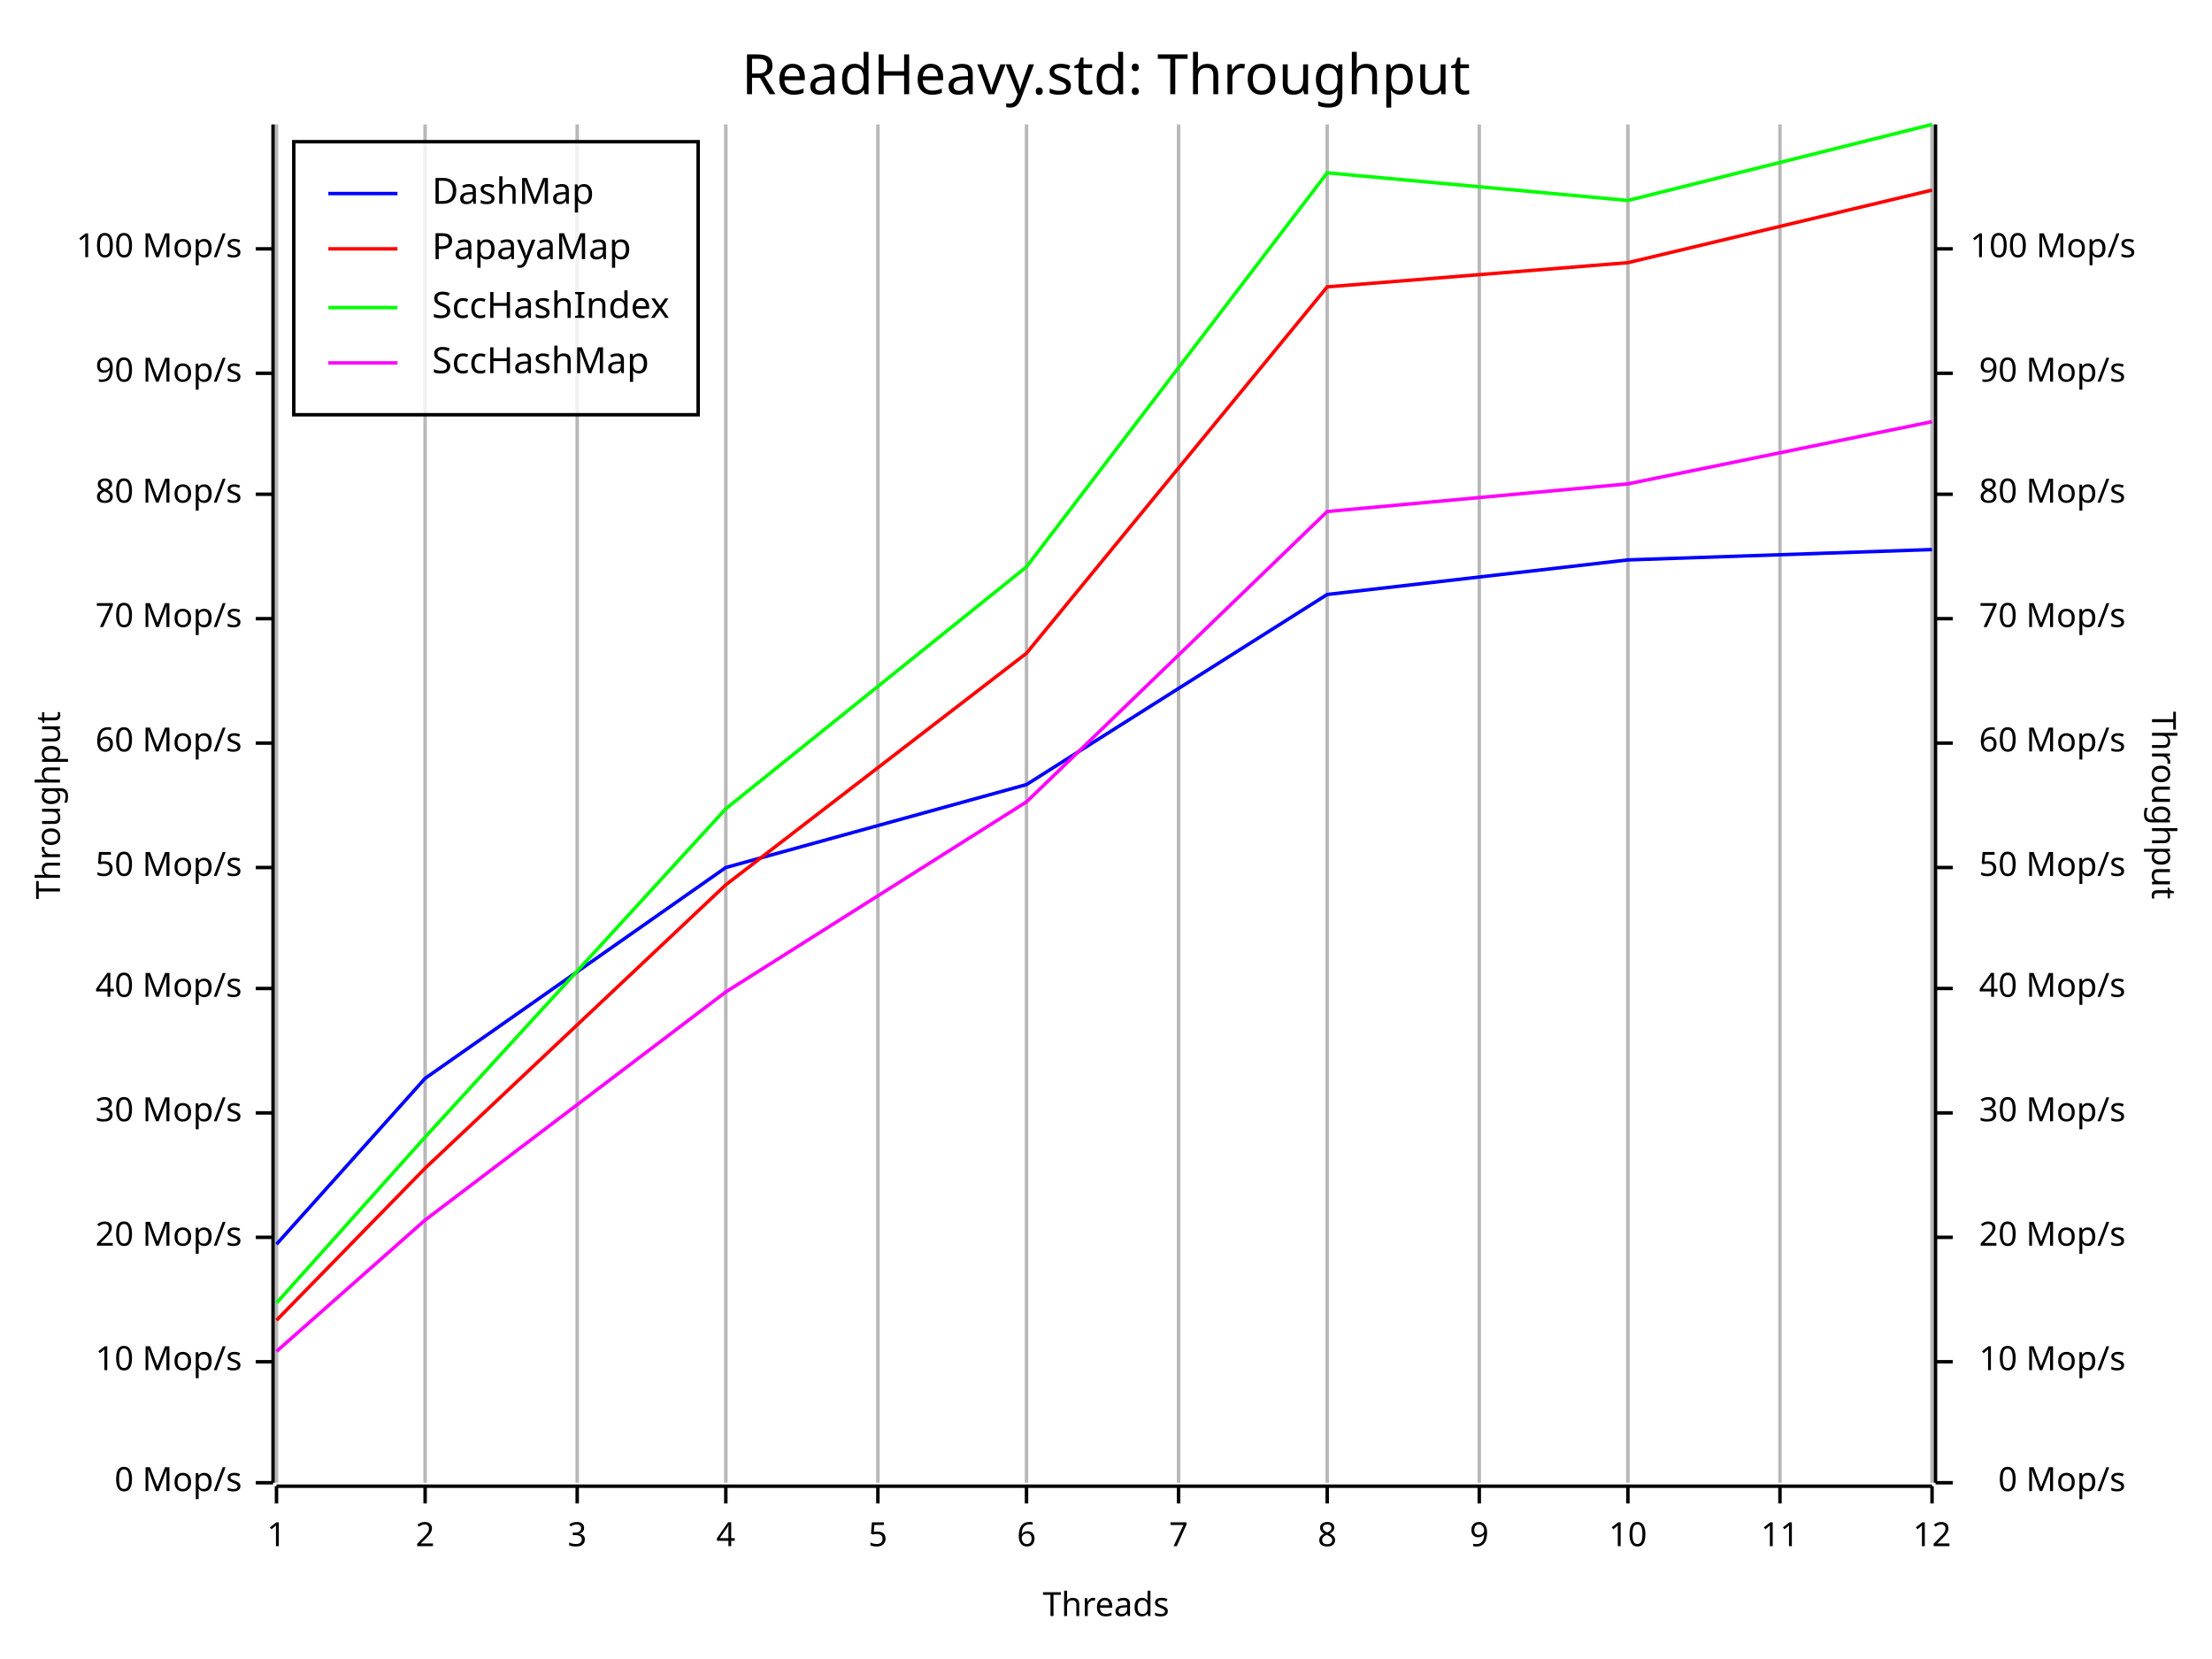
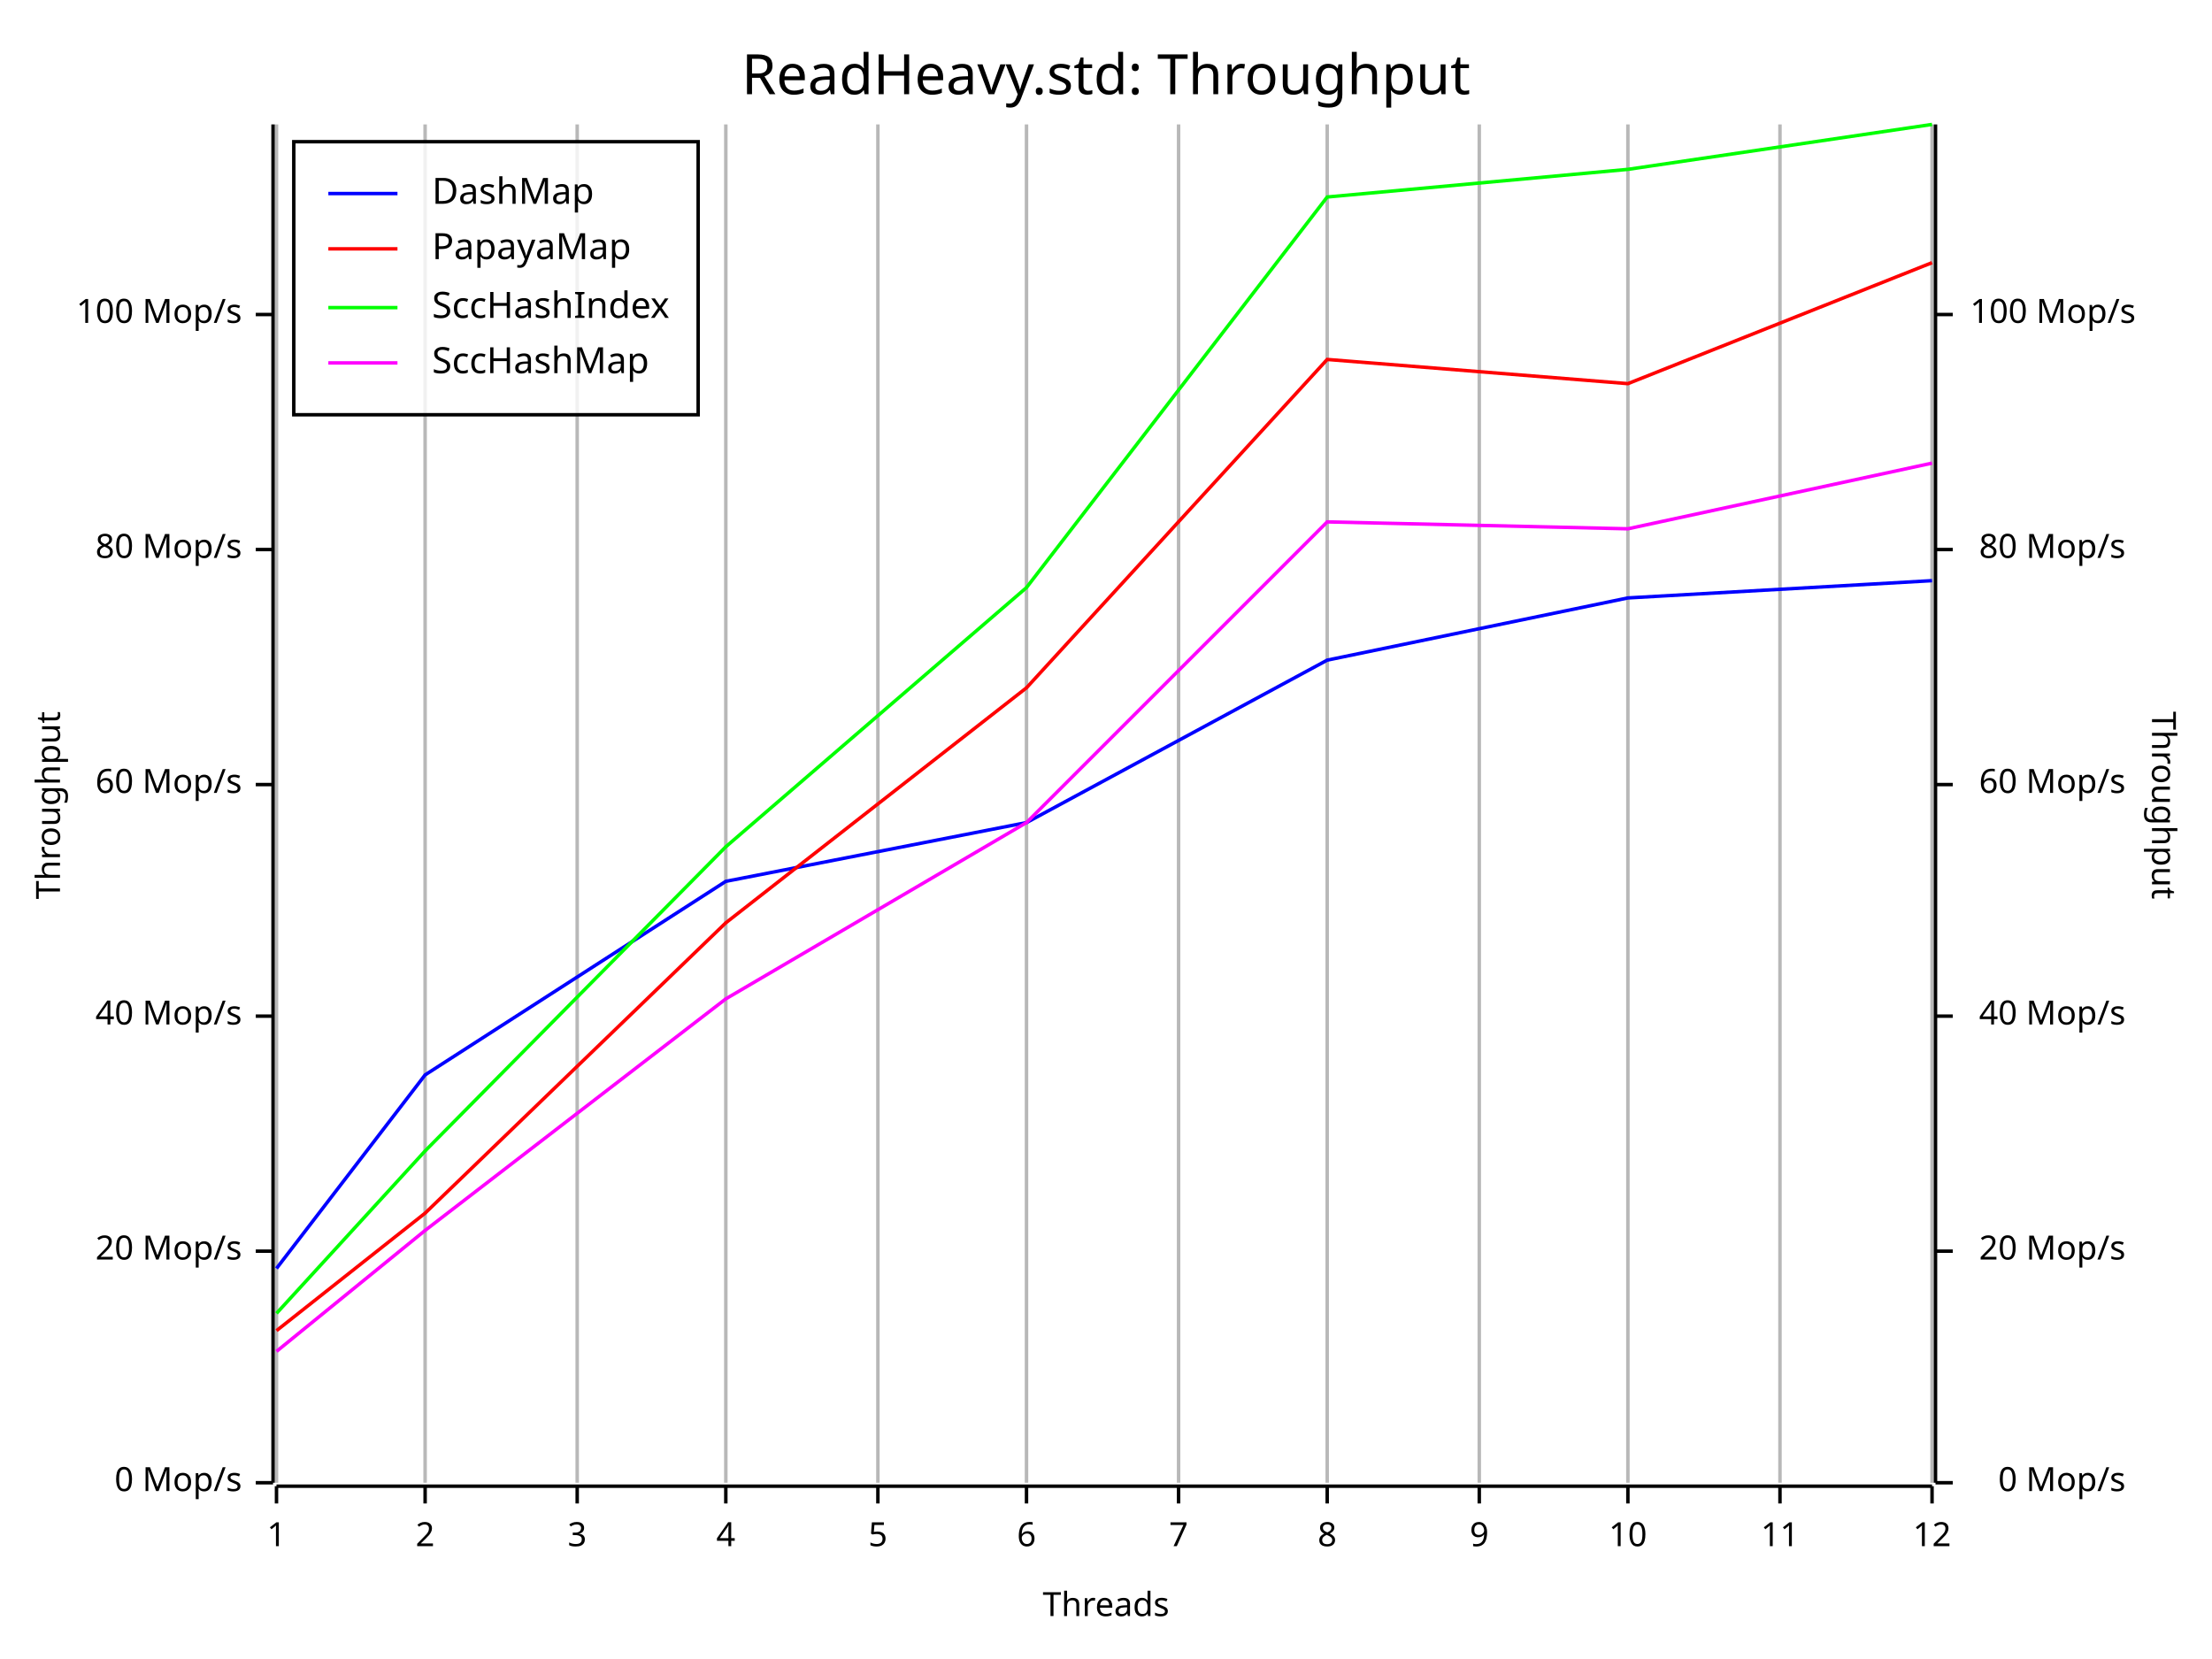
<svg xmlns="http://www.w3.org/2000/svg" width="640" height="480" viewBox="0 0 640 480">
  <rect x="0" y="0" width="640" height="480" opacity="1" fill="#FFFFFF" stroke="none" />
  <text x="320" y="15" dy="0.76em" text-anchor="middle" font-family="Fira Code" font-size="16.129" opacity="1" fill="#000000">
ReadHeavy.std: Throughput
</text>
  <line opacity="0.1" stroke="#000000" stroke-width="1" x1="80" y1="429" x2="80" y2="36" />
  <line opacity="0.1" stroke="#000000" stroke-width="1" x1="123" y1="429" x2="123" y2="36" />
  <line opacity="0.1" stroke="#000000" stroke-width="1" x1="167" y1="429" x2="167" y2="36" />
  <line opacity="0.1" stroke="#000000" stroke-width="1" x1="210" y1="429" x2="210" y2="36" />
  <line opacity="0.1" stroke="#000000" stroke-width="1" x1="254" y1="429" x2="254" y2="36" />
  <line opacity="0.1" stroke="#000000" stroke-width="1" x1="297" y1="429" x2="297" y2="36" />
  <line opacity="0.1" stroke="#000000" stroke-width="1" x1="341" y1="429" x2="341" y2="36" />
  <line opacity="0.1" stroke="#000000" stroke-width="1" x1="384" y1="429" x2="384" y2="36" />
  <line opacity="0.1" stroke="#000000" stroke-width="1" x1="428" y1="429" x2="428" y2="36" />
  <line opacity="0.1" stroke="#000000" stroke-width="1" x1="471" y1="429" x2="471" y2="36" />
  <line opacity="0.1" stroke="#000000" stroke-width="1" x1="515" y1="429" x2="515" y2="36" />
  <line opacity="0.1" stroke="#000000" stroke-width="1" x1="559" y1="429" x2="559" y2="36" />
  <text x="10" y="233" dy="0.76em" text-anchor="middle" font-family="sans-serif" font-size="9.677" opacity="1" fill="#000000" transform="rotate(270, 10, 233)">
Throughput
</text>
  <text x="320" y="470" dy="-0.5ex" text-anchor="middle" font-family="sans-serif" font-size="9.677" opacity="1" fill="#000000">
Threads
</text>
  <text x="630" y="233" dy="0.76em" text-anchor="middle" font-family="sans-serif" font-size="9.677" opacity="1" fill="#000000" transform="rotate(90, 630, 233)">
Throughput
</text>
  <line opacity="0.2" stroke="#000000" stroke-width="1" x1="80" y1="429" x2="80" y2="36" />
  <line opacity="0.2" stroke="#000000" stroke-width="1" x1="123" y1="429" x2="123" y2="36" />
  <line opacity="0.2" stroke="#000000" stroke-width="1" x1="167" y1="429" x2="167" y2="36" />
  <line opacity="0.2" stroke="#000000" stroke-width="1" x1="210" y1="429" x2="210" y2="36" />
  <line opacity="0.2" stroke="#000000" stroke-width="1" x1="254" y1="429" x2="254" y2="36" />
  <line opacity="0.2" stroke="#000000" stroke-width="1" x1="297" y1="429" x2="297" y2="36" />
  <line opacity="0.2" stroke="#000000" stroke-width="1" x1="341" y1="429" x2="341" y2="36" />
  <line opacity="0.2" stroke="#000000" stroke-width="1" x1="384" y1="429" x2="384" y2="36" />
  <line opacity="0.2" stroke="#000000" stroke-width="1" x1="428" y1="429" x2="428" y2="36" />
  <line opacity="0.2" stroke="#000000" stroke-width="1" x1="471" y1="429" x2="471" y2="36" />
  <line opacity="0.2" stroke="#000000" stroke-width="1" x1="515" y1="429" x2="515" y2="36" />
  <line opacity="0.2" stroke="#000000" stroke-width="1" x1="559" y1="429" x2="559" y2="36" />
  <polyline fill="none" opacity="1" stroke="#000000" stroke-width="1" points="79,36 79,429 " />
  <text x="70" y="429" dy="0.5ex" text-anchor="end" font-family="sans-serif" font-size="9.677" opacity="1" fill="#000000">
0 Mop/s
</text>
  <polyline fill="none" opacity="1" stroke="#000000" stroke-width="1" points="74,429 79,429 " />
-   <text x="70" y="394" dy="0.5ex" text-anchor="end" font-family="sans-serif" font-size="9.677" opacity="1" fill="#000000">
- 10 Mop/s
- </text>
-   <polyline fill="none" opacity="1" stroke="#000000" stroke-width="1" points="74,394 79,394 " />
-   <text x="70" y="358" dy="0.5ex" text-anchor="end" font-family="sans-serif" font-size="9.677" opacity="1" fill="#000000">
+   <text x="70" y="362" dy="0.5ex" text-anchor="end" font-family="sans-serif" font-size="9.677" opacity="1" fill="#000000">
20 Mop/s
</text>
-   <polyline fill="none" opacity="1" stroke="#000000" stroke-width="1" points="74,358 79,358 " />
-   <text x="70" y="322" dy="0.5ex" text-anchor="end" font-family="sans-serif" font-size="9.677" opacity="1" fill="#000000">
- 30 Mop/s
- </text>
-   <polyline fill="none" opacity="1" stroke="#000000" stroke-width="1" points="74,322 79,322 " />
-   <text x="70" y="286" dy="0.5ex" text-anchor="end" font-family="sans-serif" font-size="9.677" opacity="1" fill="#000000">
+   <polyline fill="none" opacity="1" stroke="#000000" stroke-width="1" points="74,362 79,362 " />
+   <text x="70" y="294" dy="0.5ex" text-anchor="end" font-family="sans-serif" font-size="9.677" opacity="1" fill="#000000">
40 Mop/s
</text>
-   <polyline fill="none" opacity="1" stroke="#000000" stroke-width="1" points="74,286 79,286 " />
-   <text x="70" y="251" dy="0.5ex" text-anchor="end" font-family="sans-serif" font-size="9.677" opacity="1" fill="#000000">
- 50 Mop/s
- </text>
-   <polyline fill="none" opacity="1" stroke="#000000" stroke-width="1" points="74,251 79,251 " />
-   <text x="70" y="215" dy="0.5ex" text-anchor="end" font-family="sans-serif" font-size="9.677" opacity="1" fill="#000000">
+   <polyline fill="none" opacity="1" stroke="#000000" stroke-width="1" points="74,294 79,294 " />
+   <text x="70" y="227" dy="0.5ex" text-anchor="end" font-family="sans-serif" font-size="9.677" opacity="1" fill="#000000">
60 Mop/s
</text>
-   <polyline fill="none" opacity="1" stroke="#000000" stroke-width="1" points="74,215 79,215 " />
-   <text x="70" y="179" dy="0.5ex" text-anchor="end" font-family="sans-serif" font-size="9.677" opacity="1" fill="#000000">
- 70 Mop/s
- </text>
-   <polyline fill="none" opacity="1" stroke="#000000" stroke-width="1" points="74,179 79,179 " />
-   <text x="70" y="143" dy="0.5ex" text-anchor="end" font-family="sans-serif" font-size="9.677" opacity="1" fill="#000000">
+   <polyline fill="none" opacity="1" stroke="#000000" stroke-width="1" points="74,227 79,227 " />
+   <text x="70" y="159" dy="0.5ex" text-anchor="end" font-family="sans-serif" font-size="9.677" opacity="1" fill="#000000">
80 Mop/s
</text>
-   <polyline fill="none" opacity="1" stroke="#000000" stroke-width="1" points="74,143 79,143 " />
-   <text x="70" y="108" dy="0.5ex" text-anchor="end" font-family="sans-serif" font-size="9.677" opacity="1" fill="#000000">
- 90 Mop/s
- </text>
-   <polyline fill="none" opacity="1" stroke="#000000" stroke-width="1" points="74,108 79,108 " />
-   <text x="70" y="72" dy="0.5ex" text-anchor="end" font-family="sans-serif" font-size="9.677" opacity="1" fill="#000000">
+   <polyline fill="none" opacity="1" stroke="#000000" stroke-width="1" points="74,159 79,159 " />
+   <text x="70" y="91" dy="0.5ex" text-anchor="end" font-family="sans-serif" font-size="9.677" opacity="1" fill="#000000">
100 Mop/s
</text>
-   <polyline fill="none" opacity="1" stroke="#000000" stroke-width="1" points="74,72 79,72 " />
+   <polyline fill="none" opacity="1" stroke="#000000" stroke-width="1" points="74,91 79,91 " />
  <polyline fill="none" opacity="1" stroke="#000000" stroke-width="1" points="80,430 559,430 " />
  <text x="80" y="440" dy="0.76em" text-anchor="middle" font-family="sans-serif" font-size="9.677" opacity="1" fill="#000000">
1
</text>
  <polyline fill="none" opacity="1" stroke="#000000" stroke-width="1" points="80,430 80,435 " />
  <text x="123" y="440" dy="0.76em" text-anchor="middle" font-family="sans-serif" font-size="9.677" opacity="1" fill="#000000">
2
</text>
  <polyline fill="none" opacity="1" stroke="#000000" stroke-width="1" points="123,430 123,435 " />
  <text x="167" y="440" dy="0.76em" text-anchor="middle" font-family="sans-serif" font-size="9.677" opacity="1" fill="#000000">
3
</text>
  <polyline fill="none" opacity="1" stroke="#000000" stroke-width="1" points="167,430 167,435 " />
  <text x="210" y="440" dy="0.76em" text-anchor="middle" font-family="sans-serif" font-size="9.677" opacity="1" fill="#000000">
4
</text>
  <polyline fill="none" opacity="1" stroke="#000000" stroke-width="1" points="210,430 210,435 " />
  <text x="254" y="440" dy="0.76em" text-anchor="middle" font-family="sans-serif" font-size="9.677" opacity="1" fill="#000000">
5
</text>
  <polyline fill="none" opacity="1" stroke="#000000" stroke-width="1" points="254,430 254,435 " />
  <text x="297" y="440" dy="0.76em" text-anchor="middle" font-family="sans-serif" font-size="9.677" opacity="1" fill="#000000">
6
</text>
  <polyline fill="none" opacity="1" stroke="#000000" stroke-width="1" points="297,430 297,435 " />
  <text x="341" y="440" dy="0.76em" text-anchor="middle" font-family="sans-serif" font-size="9.677" opacity="1" fill="#000000">
7
</text>
  <polyline fill="none" opacity="1" stroke="#000000" stroke-width="1" points="341,430 341,435 " />
  <text x="384" y="440" dy="0.76em" text-anchor="middle" font-family="sans-serif" font-size="9.677" opacity="1" fill="#000000">
8
</text>
  <polyline fill="none" opacity="1" stroke="#000000" stroke-width="1" points="384,430 384,435 " />
  <text x="428" y="440" dy="0.76em" text-anchor="middle" font-family="sans-serif" font-size="9.677" opacity="1" fill="#000000">
9
</text>
  <polyline fill="none" opacity="1" stroke="#000000" stroke-width="1" points="428,430 428,435 " />
  <text x="471" y="440" dy="0.76em" text-anchor="middle" font-family="sans-serif" font-size="9.677" opacity="1" fill="#000000">
10
</text>
  <polyline fill="none" opacity="1" stroke="#000000" stroke-width="1" points="471,430 471,435 " />
  <text x="515" y="440" dy="0.76em" text-anchor="middle" font-family="sans-serif" font-size="9.677" opacity="1" fill="#000000">
11
</text>
  <polyline fill="none" opacity="1" stroke="#000000" stroke-width="1" points="515,430 515,435 " />
  <text x="559" y="440" dy="0.76em" text-anchor="middle" font-family="sans-serif" font-size="9.677" opacity="1" fill="#000000">
12
</text>
  <polyline fill="none" opacity="1" stroke="#000000" stroke-width="1" points="559,430 559,435 " />
  <polyline fill="none" opacity="1" stroke="#000000" stroke-width="1" points="560,36 560,429 " />
  <text x="615" y="429" dy="0.5ex" text-anchor="end" font-family="sans-serif" font-size="9.677" opacity="1" fill="#000000">
0 Mop/s
</text>
  <polyline fill="none" opacity="1" stroke="#000000" stroke-width="1" points="560,429 565,429 " />
-   <text x="615" y="394" dy="0.5ex" text-anchor="end" font-family="sans-serif" font-size="9.677" opacity="1" fill="#000000">
- 10 Mop/s
- </text>
-   <polyline fill="none" opacity="1" stroke="#000000" stroke-width="1" points="560,394 565,394 " />
-   <text x="615" y="358" dy="0.5ex" text-anchor="end" font-family="sans-serif" font-size="9.677" opacity="1" fill="#000000">
+   <text x="615" y="362" dy="0.5ex" text-anchor="end" font-family="sans-serif" font-size="9.677" opacity="1" fill="#000000">
20 Mop/s
</text>
-   <polyline fill="none" opacity="1" stroke="#000000" stroke-width="1" points="560,358 565,358 " />
-   <text x="615" y="322" dy="0.5ex" text-anchor="end" font-family="sans-serif" font-size="9.677" opacity="1" fill="#000000">
- 30 Mop/s
- </text>
-   <polyline fill="none" opacity="1" stroke="#000000" stroke-width="1" points="560,322 565,322 " />
-   <text x="615" y="286" dy="0.5ex" text-anchor="end" font-family="sans-serif" font-size="9.677" opacity="1" fill="#000000">
+   <polyline fill="none" opacity="1" stroke="#000000" stroke-width="1" points="560,362 565,362 " />
+   <text x="615" y="294" dy="0.5ex" text-anchor="end" font-family="sans-serif" font-size="9.677" opacity="1" fill="#000000">
40 Mop/s
</text>
-   <polyline fill="none" opacity="1" stroke="#000000" stroke-width="1" points="560,286 565,286 " />
-   <text x="615" y="251" dy="0.5ex" text-anchor="end" font-family="sans-serif" font-size="9.677" opacity="1" fill="#000000">
- 50 Mop/s
- </text>
-   <polyline fill="none" opacity="1" stroke="#000000" stroke-width="1" points="560,251 565,251 " />
-   <text x="615" y="215" dy="0.5ex" text-anchor="end" font-family="sans-serif" font-size="9.677" opacity="1" fill="#000000">
+   <polyline fill="none" opacity="1" stroke="#000000" stroke-width="1" points="560,294 565,294 " />
+   <text x="615" y="227" dy="0.5ex" text-anchor="end" font-family="sans-serif" font-size="9.677" opacity="1" fill="#000000">
60 Mop/s
</text>
-   <polyline fill="none" opacity="1" stroke="#000000" stroke-width="1" points="560,215 565,215 " />
-   <text x="615" y="179" dy="0.5ex" text-anchor="end" font-family="sans-serif" font-size="9.677" opacity="1" fill="#000000">
- 70 Mop/s
- </text>
-   <polyline fill="none" opacity="1" stroke="#000000" stroke-width="1" points="560,179 565,179 " />
-   <text x="615" y="143" dy="0.5ex" text-anchor="end" font-family="sans-serif" font-size="9.677" opacity="1" fill="#000000">
+   <polyline fill="none" opacity="1" stroke="#000000" stroke-width="1" points="560,227 565,227 " />
+   <text x="615" y="159" dy="0.5ex" text-anchor="end" font-family="sans-serif" font-size="9.677" opacity="1" fill="#000000">
80 Mop/s
</text>
-   <polyline fill="none" opacity="1" stroke="#000000" stroke-width="1" points="560,143 565,143 " />
-   <text x="615" y="108" dy="0.5ex" text-anchor="end" font-family="sans-serif" font-size="9.677" opacity="1" fill="#000000">
- 90 Mop/s
- </text>
-   <polyline fill="none" opacity="1" stroke="#000000" stroke-width="1" points="560,108 565,108 " />
-   <text x="570" y="72" dy="0.5ex" text-anchor="start" font-family="sans-serif" font-size="9.677" opacity="1" fill="#000000">
+   <polyline fill="none" opacity="1" stroke="#000000" stroke-width="1" points="560,159 565,159 " />
+   <text x="570" y="91" dy="0.5ex" text-anchor="start" font-family="sans-serif" font-size="9.677" opacity="1" fill="#000000">
100 Mop/s
</text>
-   <polyline fill="none" opacity="1" stroke="#000000" stroke-width="1" points="560,72 565,72 " />
-   <polyline fill="none" opacity="1" stroke="#0000FF" stroke-width="1" points="80,360 123,312 210,251 297,227 384,172 471,162 559,159 " />
-   <polyline fill="none" opacity="1" stroke="#FF0000" stroke-width="1" points="80,382 123,338 210,256 297,189 384,83 471,76 559,55 " />
-   <polyline fill="none" opacity="1" stroke="#00FF00" stroke-width="1" points="80,377 123,329 210,234 297,164 384,50 471,58 559,36 " />
-   <polyline fill="none" opacity="1" stroke="#FF00FF" stroke-width="1" points="80,391 123,353 210,287 297,232 384,148 471,140 559,122 " />
+   <polyline fill="none" opacity="1" stroke="#000000" stroke-width="1" points="560,91 565,91 " />
+   <polyline fill="none" opacity="1" stroke="#0000FF" stroke-width="1" points="80,367 123,311 210,255 297,238 384,191 471,173 559,168 " />
+   <polyline fill="none" opacity="1" stroke="#FF0000" stroke-width="1" points="80,385 123,351 210,267 297,199 384,104 471,111 559,76 " />
+   <polyline fill="none" opacity="1" stroke="#00FF00" stroke-width="1" points="80,380 123,333 210,245 297,170 384,57 471,49 559,36 " />
+   <polyline fill="none" opacity="1" stroke="#FF00FF" stroke-width="1" points="80,391 123,356 210,289 297,238 384,151 471,153 559,134 " />
  <rect x="85" y="41" width="117" height="79" opacity="0.8" fill="#FFFFFF" stroke="none" />
  <rect x="85" y="41" width="117" height="79" opacity="1" fill="none" stroke="#000000" />
  <text x="125" y="51" dy="0.76em" text-anchor="start" font-family="Fira Code" font-size="10.484" opacity="1" fill="#000000">
DashMap
</text>
  <text x="125" y="67" dy="0.76em" text-anchor="start" font-family="Fira Code" font-size="10.484" opacity="1" fill="#000000">
PapayaMap
</text>
  <text x="125" y="84" dy="0.76em" text-anchor="start" font-family="Fira Code" font-size="10.484" opacity="1" fill="#000000">
SccHashIndex
</text>
  <text x="125" y="100" dy="0.76em" text-anchor="start" font-family="Fira Code" font-size="10.484" opacity="1" fill="#000000">
SccHashMap
</text>
  <polyline fill="none" opacity="1" stroke="#0000FF" stroke-width="1" points="95,56 115,56 " />
  <polyline fill="none" opacity="1" stroke="#FF0000" stroke-width="1" points="95,72 115,72 " />
  <polyline fill="none" opacity="1" stroke="#00FF00" stroke-width="1" points="95,89 115,89 " />
  <polyline fill="none" opacity="1" stroke="#FF00FF" stroke-width="1" points="95,105 115,105 " />
</svg>
